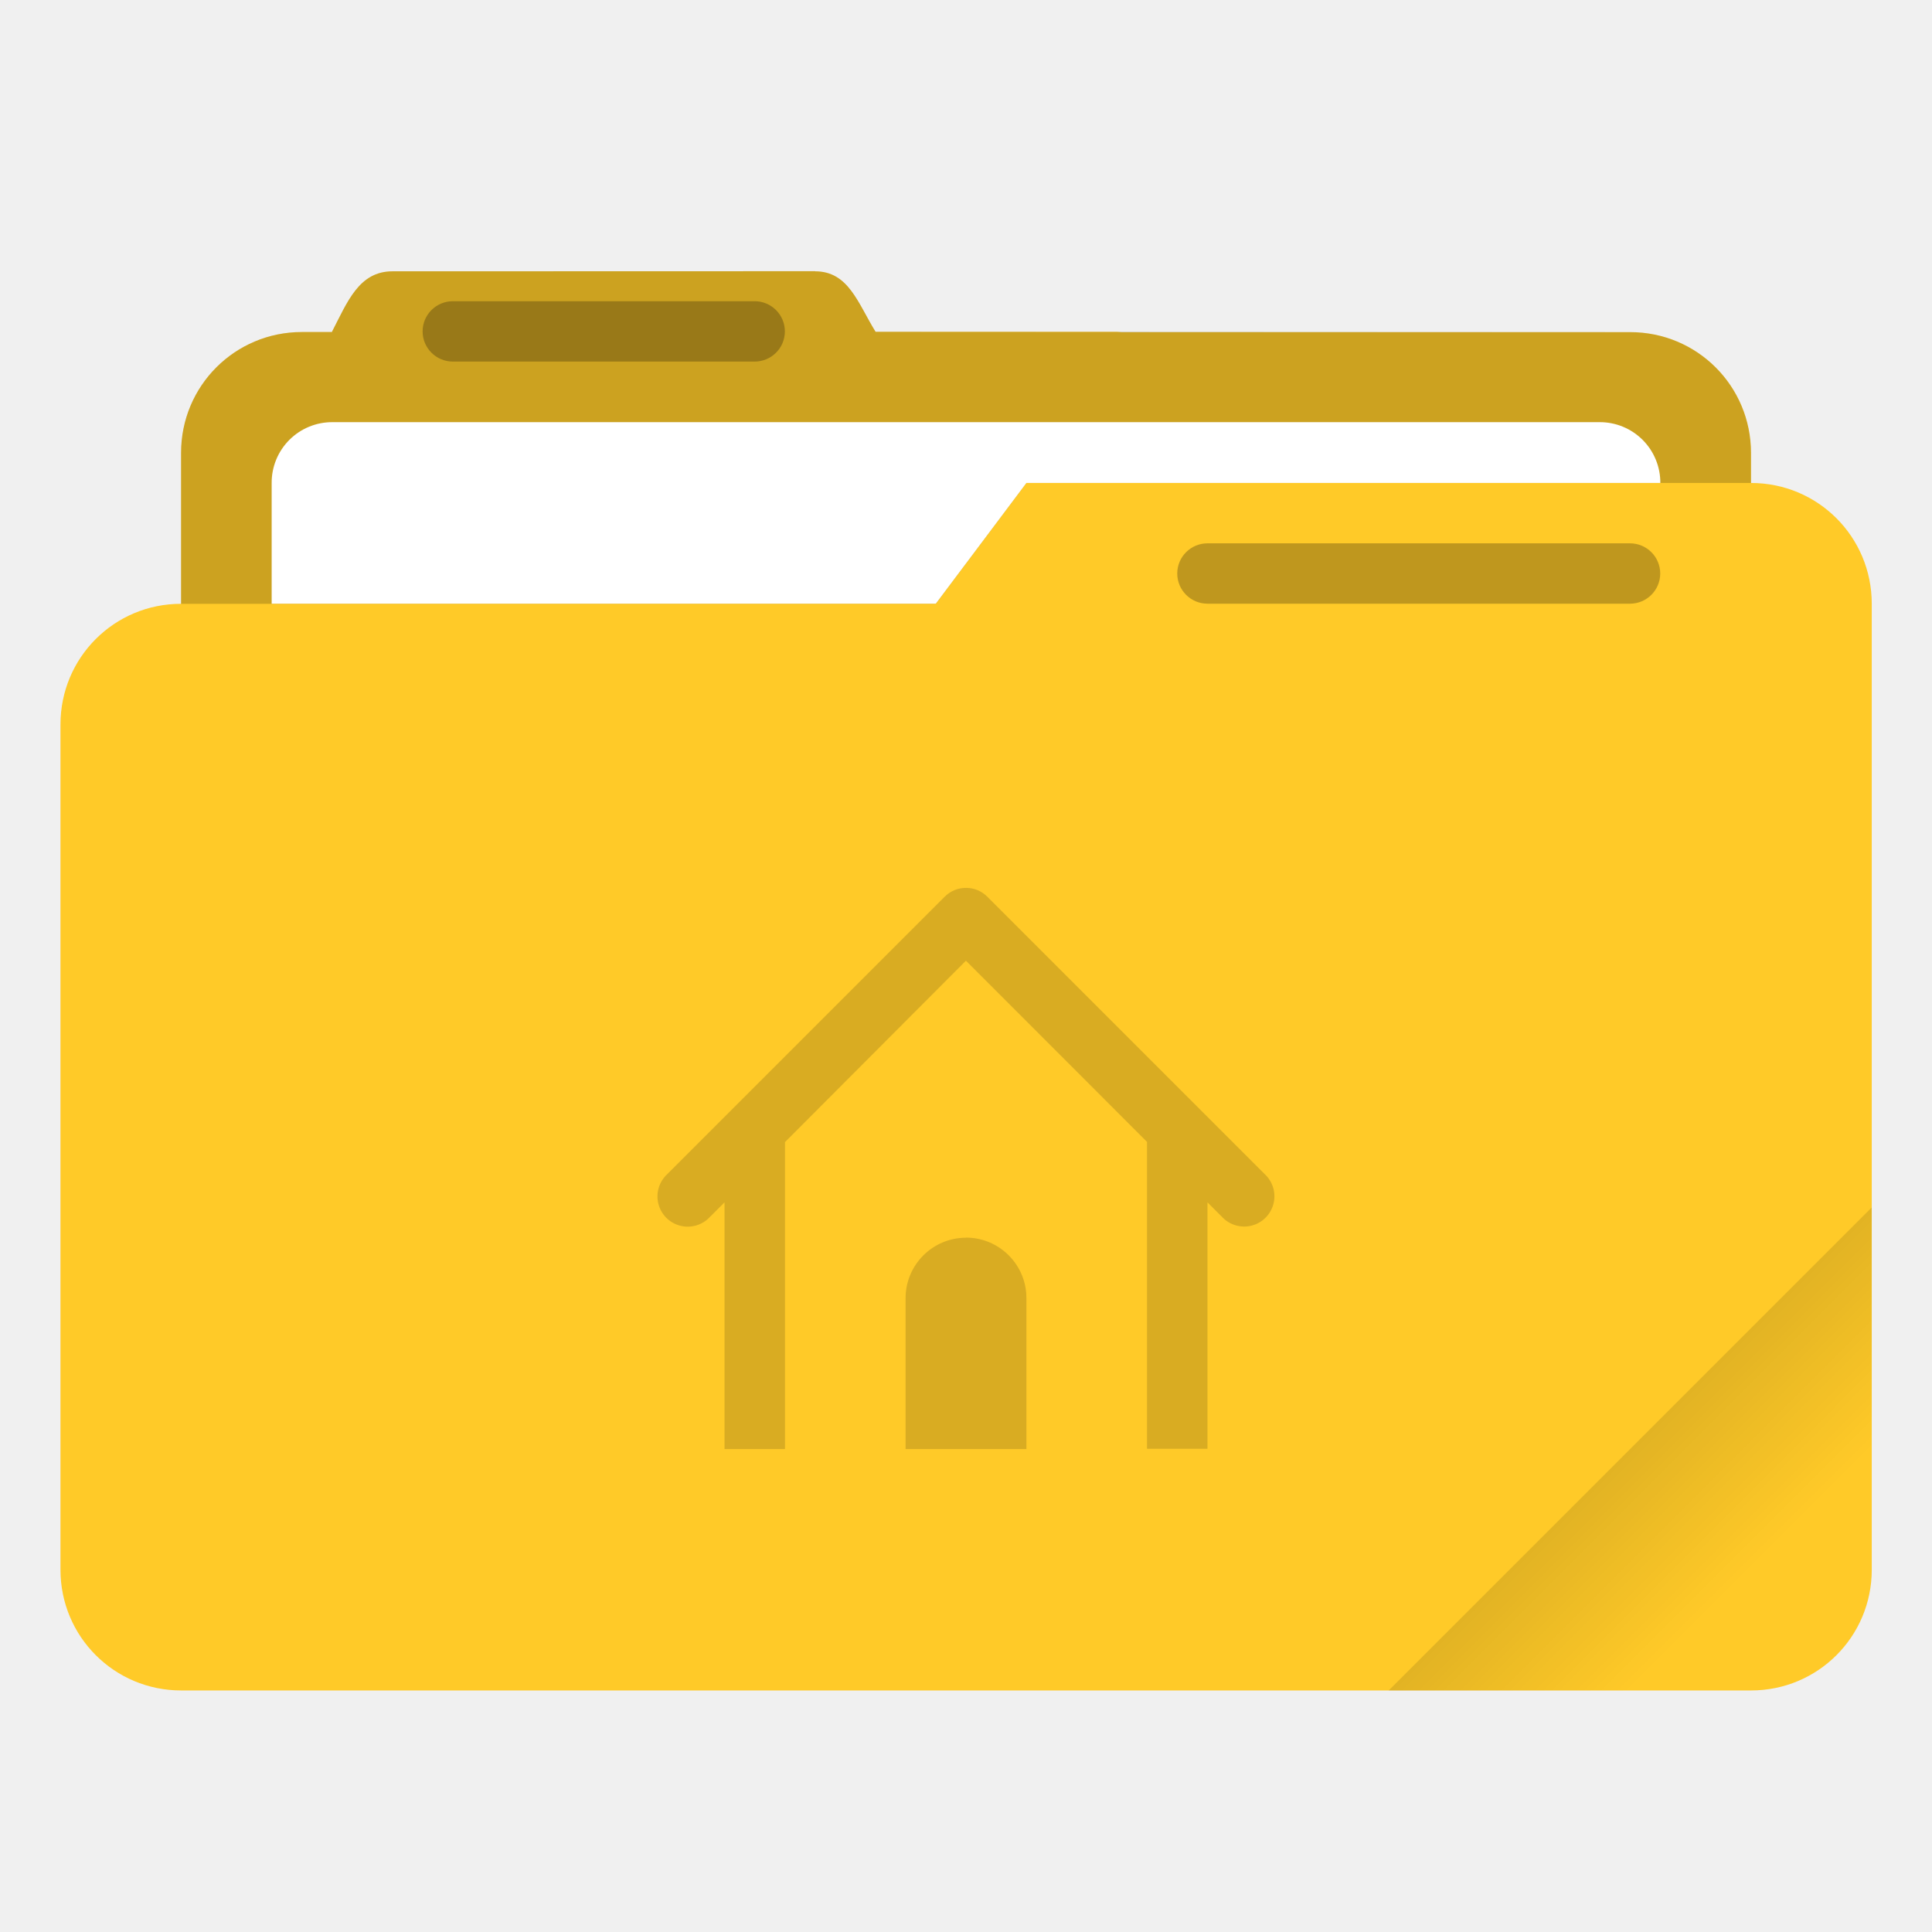
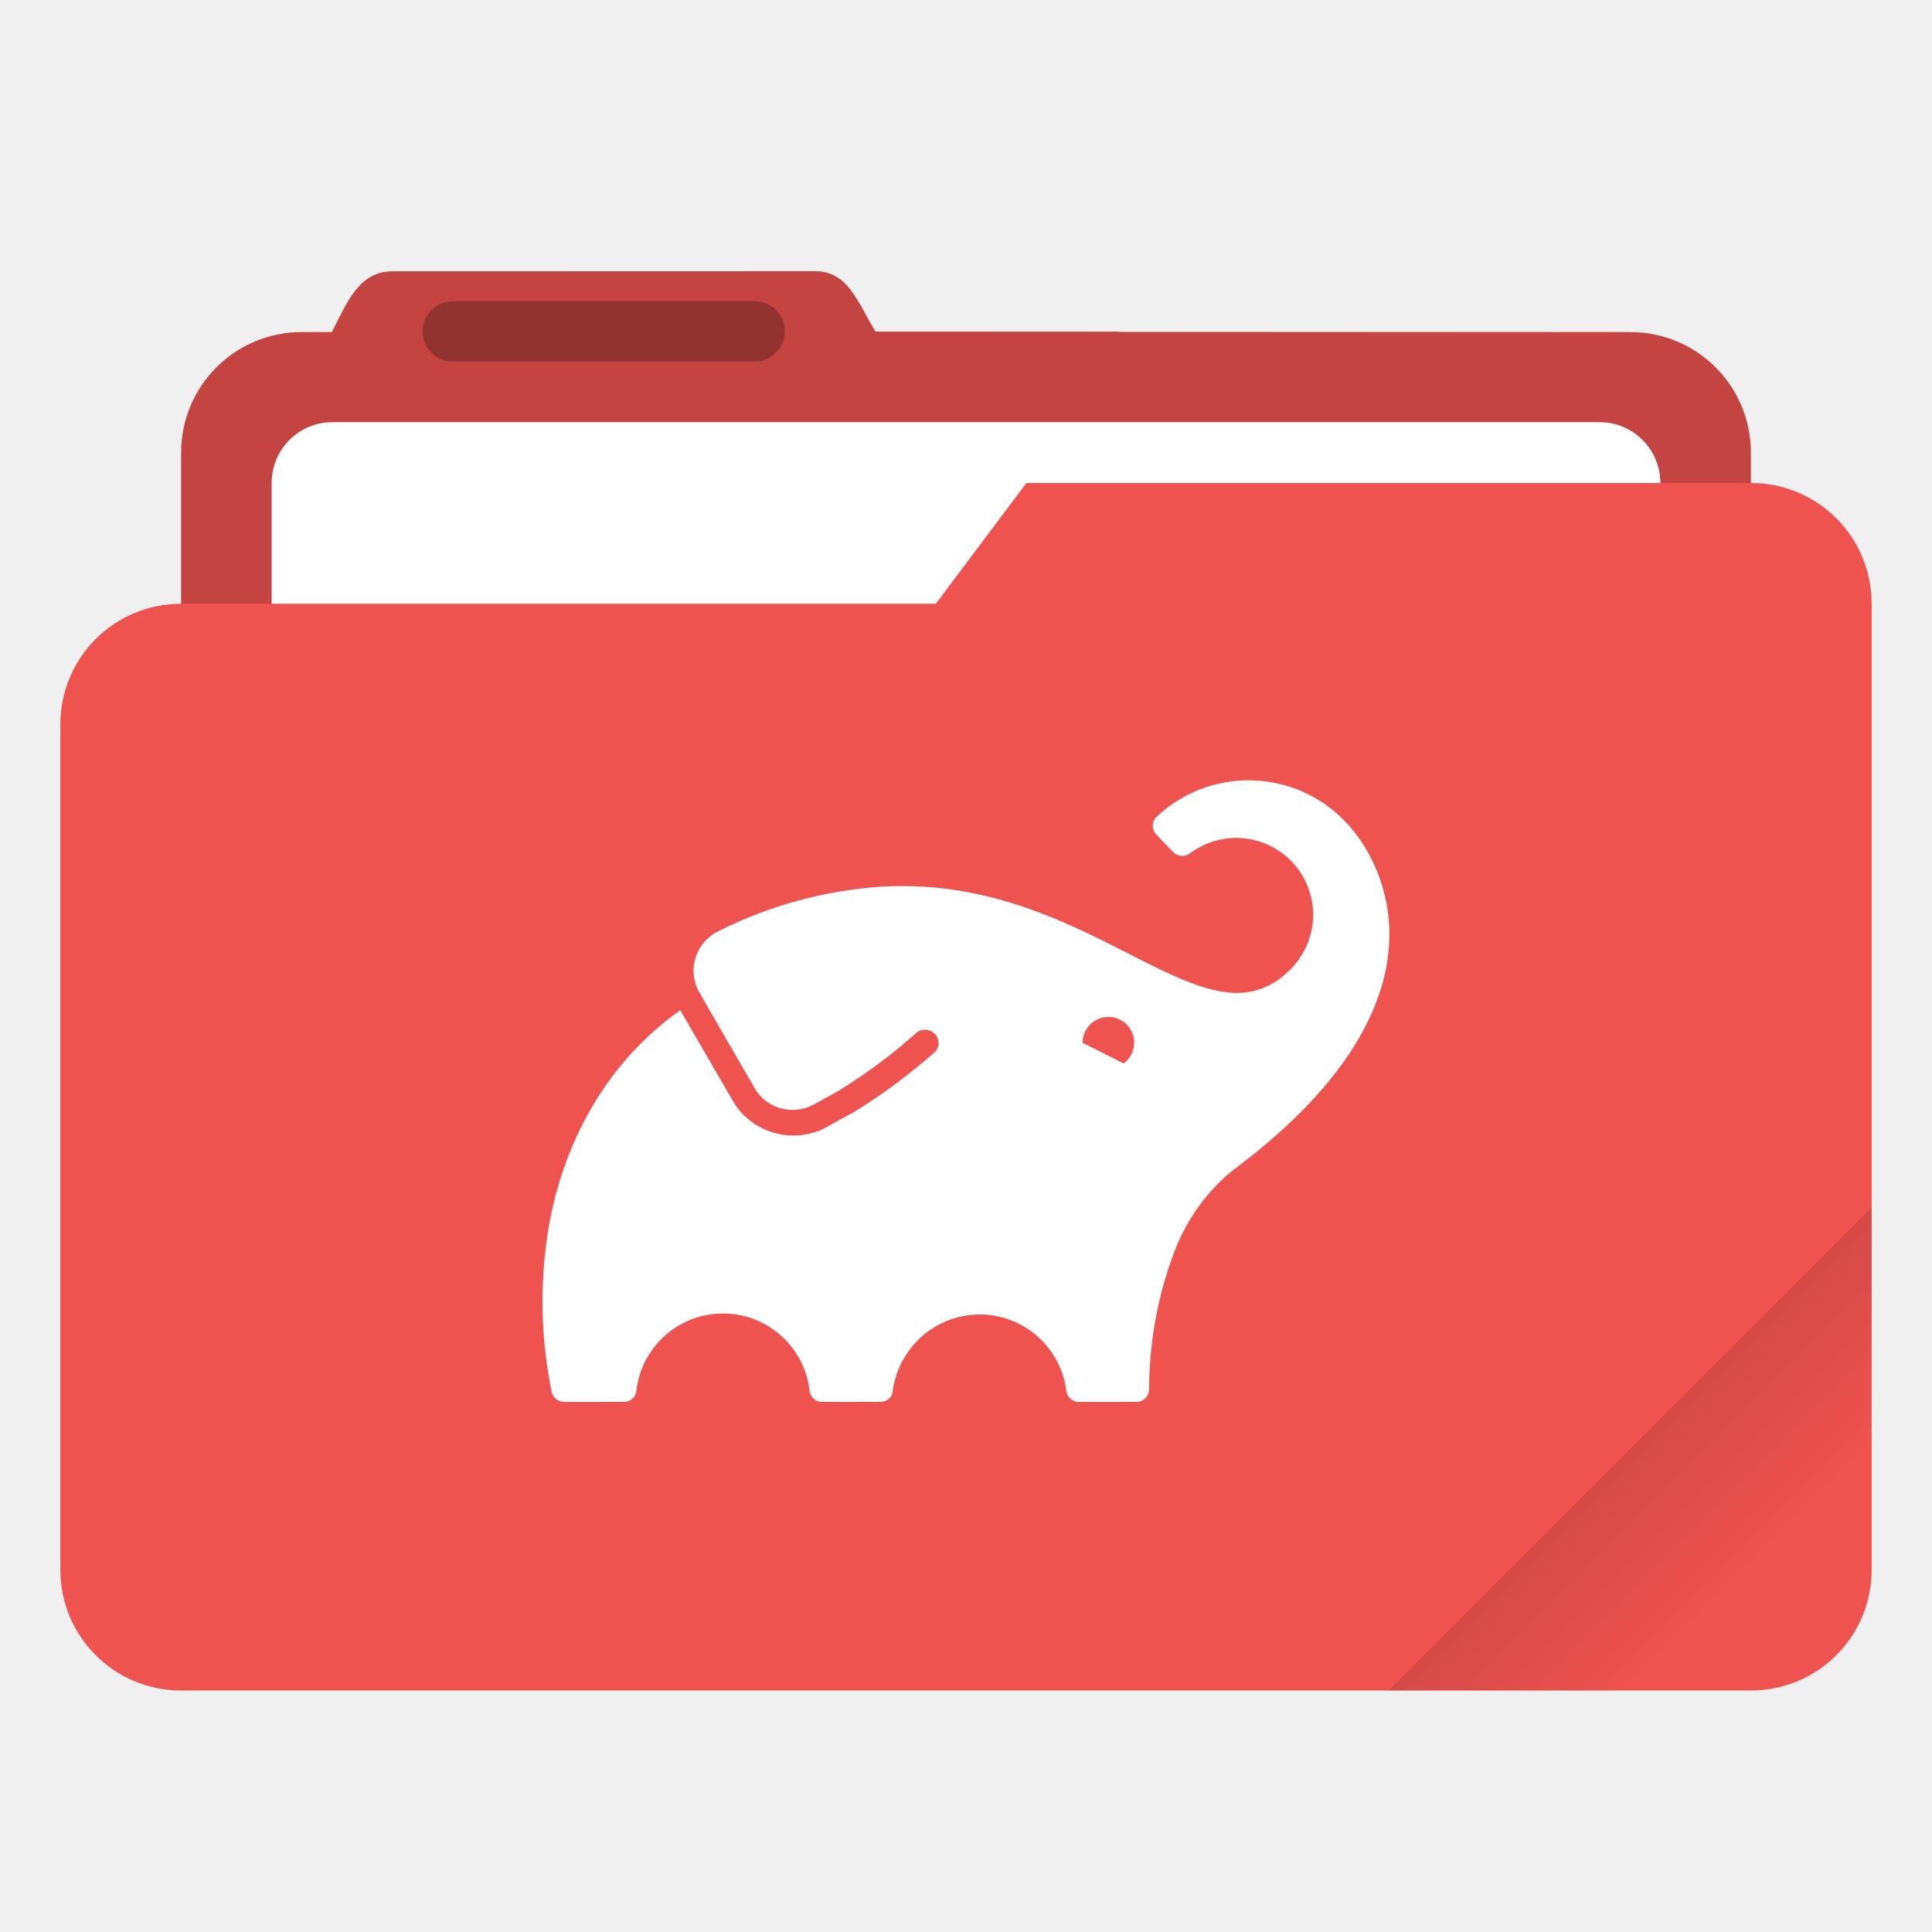
<svg xmlns="http://www.w3.org/2000/svg" width="64" height="64" viewBox="0 0 16.933 16.933">
  <defs>
    <linearGradient id="a" x1="-197.72" x2="-197.72" y1="263.86" y2="273.76" gradientTransform="rotate(-45 -337.55 -145.8)" gradientUnits="userSpaceOnUse">
      <stop offset="0" />
-       <stop offset="1" stop-opacity="0" />
+       <stop stop-opacity="0" offset="1" />
    </linearGradient>
  </defs>
-   <path fill="currentColor" d="m7.144 2.377-3.704.001c-.294 0-.395.268-.53.529v.003h-.264c-.587 0-1.059.472-1.059 1.059v1.323C1.001 5.292.53 5.764.53 6.35v7.408c0 .586.472 1.058 1.058 1.058h13.759c.586 0 1.058-.472 1.058-1.058V5.292c0-.587-.472-1.059-1.058-1.059V3.97c0-.587-.472-1.059-1.059-1.059h-4.46l-.037-.003H7.674c-.155-.25-.236-.53-.53-.53z" class="ColorScheme-Highlight" color="#ffca28" />
-   <path d="m7.144 2.377-3.704.001c-.294 0-.395.268-.53.529v.003h-.264c-.587 0-1.059.472-1.059 1.059v1.323h6.615l.794-1.059h6.35V3.97c0-.587-.472-1.059-1.059-1.059l-6.613-.003c-.155-.25-.236-.53-.53-.53z" opacity=".2" />
-   <path fill="#fff" d="M2.915 3.7a.53.53 0 0 0-.534.533v1.058h5.821l.794-1.058h5.556a.53.53 0 0 0-.533-.533z" />
-   <rect width="3.175" height=".529" x="3.704" y="2.64" opacity=".25" rx=".265" ry=".265" />
-   <path fill="url(#a)" d="M62 40 46 56h12c2.216 0 4-1.784 4-4z" opacity=".2" transform="scale(.26458)" />
-   <rect width="4.233" height=".529" x="10.318" y="4.762" opacity=".25" ry=".265" />
-   <path d="M8.467 7.782a.26.26 0 0 0-.188.078l-2.432 2.432a.265.265 0 1 0 .375.374l.128-.128V12.7h.53v-2.69l1.586-1.59 1.587 1.588v2.69h.53v-2.16l.127.127a.265.265 0 1 0 .375-.374L8.654 7.86a.26.26 0 0 0-.187-.078m0 3.066a.53.53 0 0 0-.53.529V12.7h1.059v-1.323a.53.53 0 0 0-.53-.53z" opacity=".15" />
+   <path transform="scale(.26458)" d="m27.002 8.984-14 .004c-1.11 0-1.493 1.013-2.002 1.998V11h-1c-2.216 0-4 1.784-4 4v28c0 2.216 1.784 4 4 4h44c2.216 0 4-1.784 4-4V15c0-2.216-1.784-4-4-4H37.141c-.047-.003-.092-.014-.14-.014h-7.997c-.586-.94-.89-2.002-2.002-2.002z" fill="#ef5350" style="paint-order:stroke fill markers" />
+   <path transform="scale(.26458)" d="m27.002 8.984-14 .004c-1.11 0-1.493 1.013-2.002 1.998V11h-1c-2.216 0-4 1.784-4 4v28c0 2.216 1.784 4 4 4h44c2.216 0 4-1.784 4-4V15c0-2.216-1.784-4-4-4l-24.996-.014c-.586-.94-.89-2.002-2.002-2.002z" opacity=".18" style="paint-order:stroke fill markers" />
+   <rect x="2.381" y="3.7" width="12.171" height="5.027" ry=".533" fill="#fff" paint-order="markers stroke fill" />
+   <rect x="3.704" y="2.64" width="3.175" height=".529" ry=".265" opacity=".25" paint-order="stroke markers fill" />
+   <path transform="scale(.26458)" d="m34 16-3 4H6c-2.216 0-4 1.784-4 4v28c0 2.216 1.784 4 4 4h52c2.216 0 4-1.784 4-4V20c0-2.216-1.784-4-4-4z" fill="#ef5350" style="paint-order:stroke fill markers" />
+   <path transform="scale(.26458)" d="M62 40 46 56h12c2.216 0 4-1.784 4-4V40z" fill="url(#a)" opacity=".2" style="paint-order:stroke fill markers" />
+   <path style="fill:#fff;stroke-width:.001" d="M4.932 12.286a.114.114 0 0 1-.095-.077 3.956 3.956 0 0 1-.032-1.43c.07-.42.214-.806.425-1.145a2.714 2.714 0 0 1 .732-.78l.232.4.24.414a.617.617 0 0 0 .796.219l.125-.07c.095-.052.113-.062.116-.062a5.116 5.116 0 0 0 .725-.537.11.11 0 0 0 .03-.077.11.11 0 0 0-.048-.092.121.121 0 0 0-.094-.022.13.13 0 0 0-.044.018 4.905 4.905 0 0 1-.621.472 1.914 1.914 0 0 1-.132.079 294.985 294.985 0 0 0-.16.087.385.385 0 0 1-.503-.129c-.01-.017-.498-.86-.505-.875a.389.389 0 0 1-.038-.213.386.386 0 0 1 .21-.302 3.74 3.74 0 0 1 1.436-.393c.112-.007.226-.007.337-.001.339.017.675.09 1.032.223.195.073.393.162.656.295l.213.108c.153.078.264.131.353.17.184.08.328.122.455.133a.63.63 0 0 0 .5-.168.695.695 0 0 0 .184-.253.674.674 0 0 0-1.01-.811c-.036.026-.048.031-.075.034a.113.113 0 0 1-.084-.027l-.157-.163a.112.112 0 0 1-.006-.14 1.17 1.17 0 0 1 .914-.328c.298.025.574.16.775.383.134.148.24.338.3.538.085.278.084.572-.001.868-.118.408-.39.814-.812 1.212-.139.131-.289.257-.465.39-.04.03-.062.048-.085.068a1.716 1.716 0 0 0-.462.678 3.406 3.406 0 0 0-.217 1.16.345.345 0 0 1-.003.058.112.112 0 0 1-.087.087c-.006.002-.02.002-.268.002h-.27a.106.106 0 0 1-.037-.012.105.105 0 0 1-.05-.048.13.13 0 0 1-.013-.05.765.765 0 0 0-1.358-.365.765.765 0 0 0-.164.398.11.11 0 0 1-.072.072c-.017.005.003.005-.29.005-.256 0-.268 0-.275-.002a.112.112 0 0 1-.079-.06.116.116 0 0 1-.011-.04.764.764 0 0 0-1.517-.001.11.11 0 0 1-.08.099c-.017.004-.003.004-.294.004h-.272zm4.933-2.979a.227.227 0 0 0 .064-.24.226.226 0 0 0-.44.06v.012l.041.021.317.16c.001.001.006-.003.018-.013z" />
</svg>
